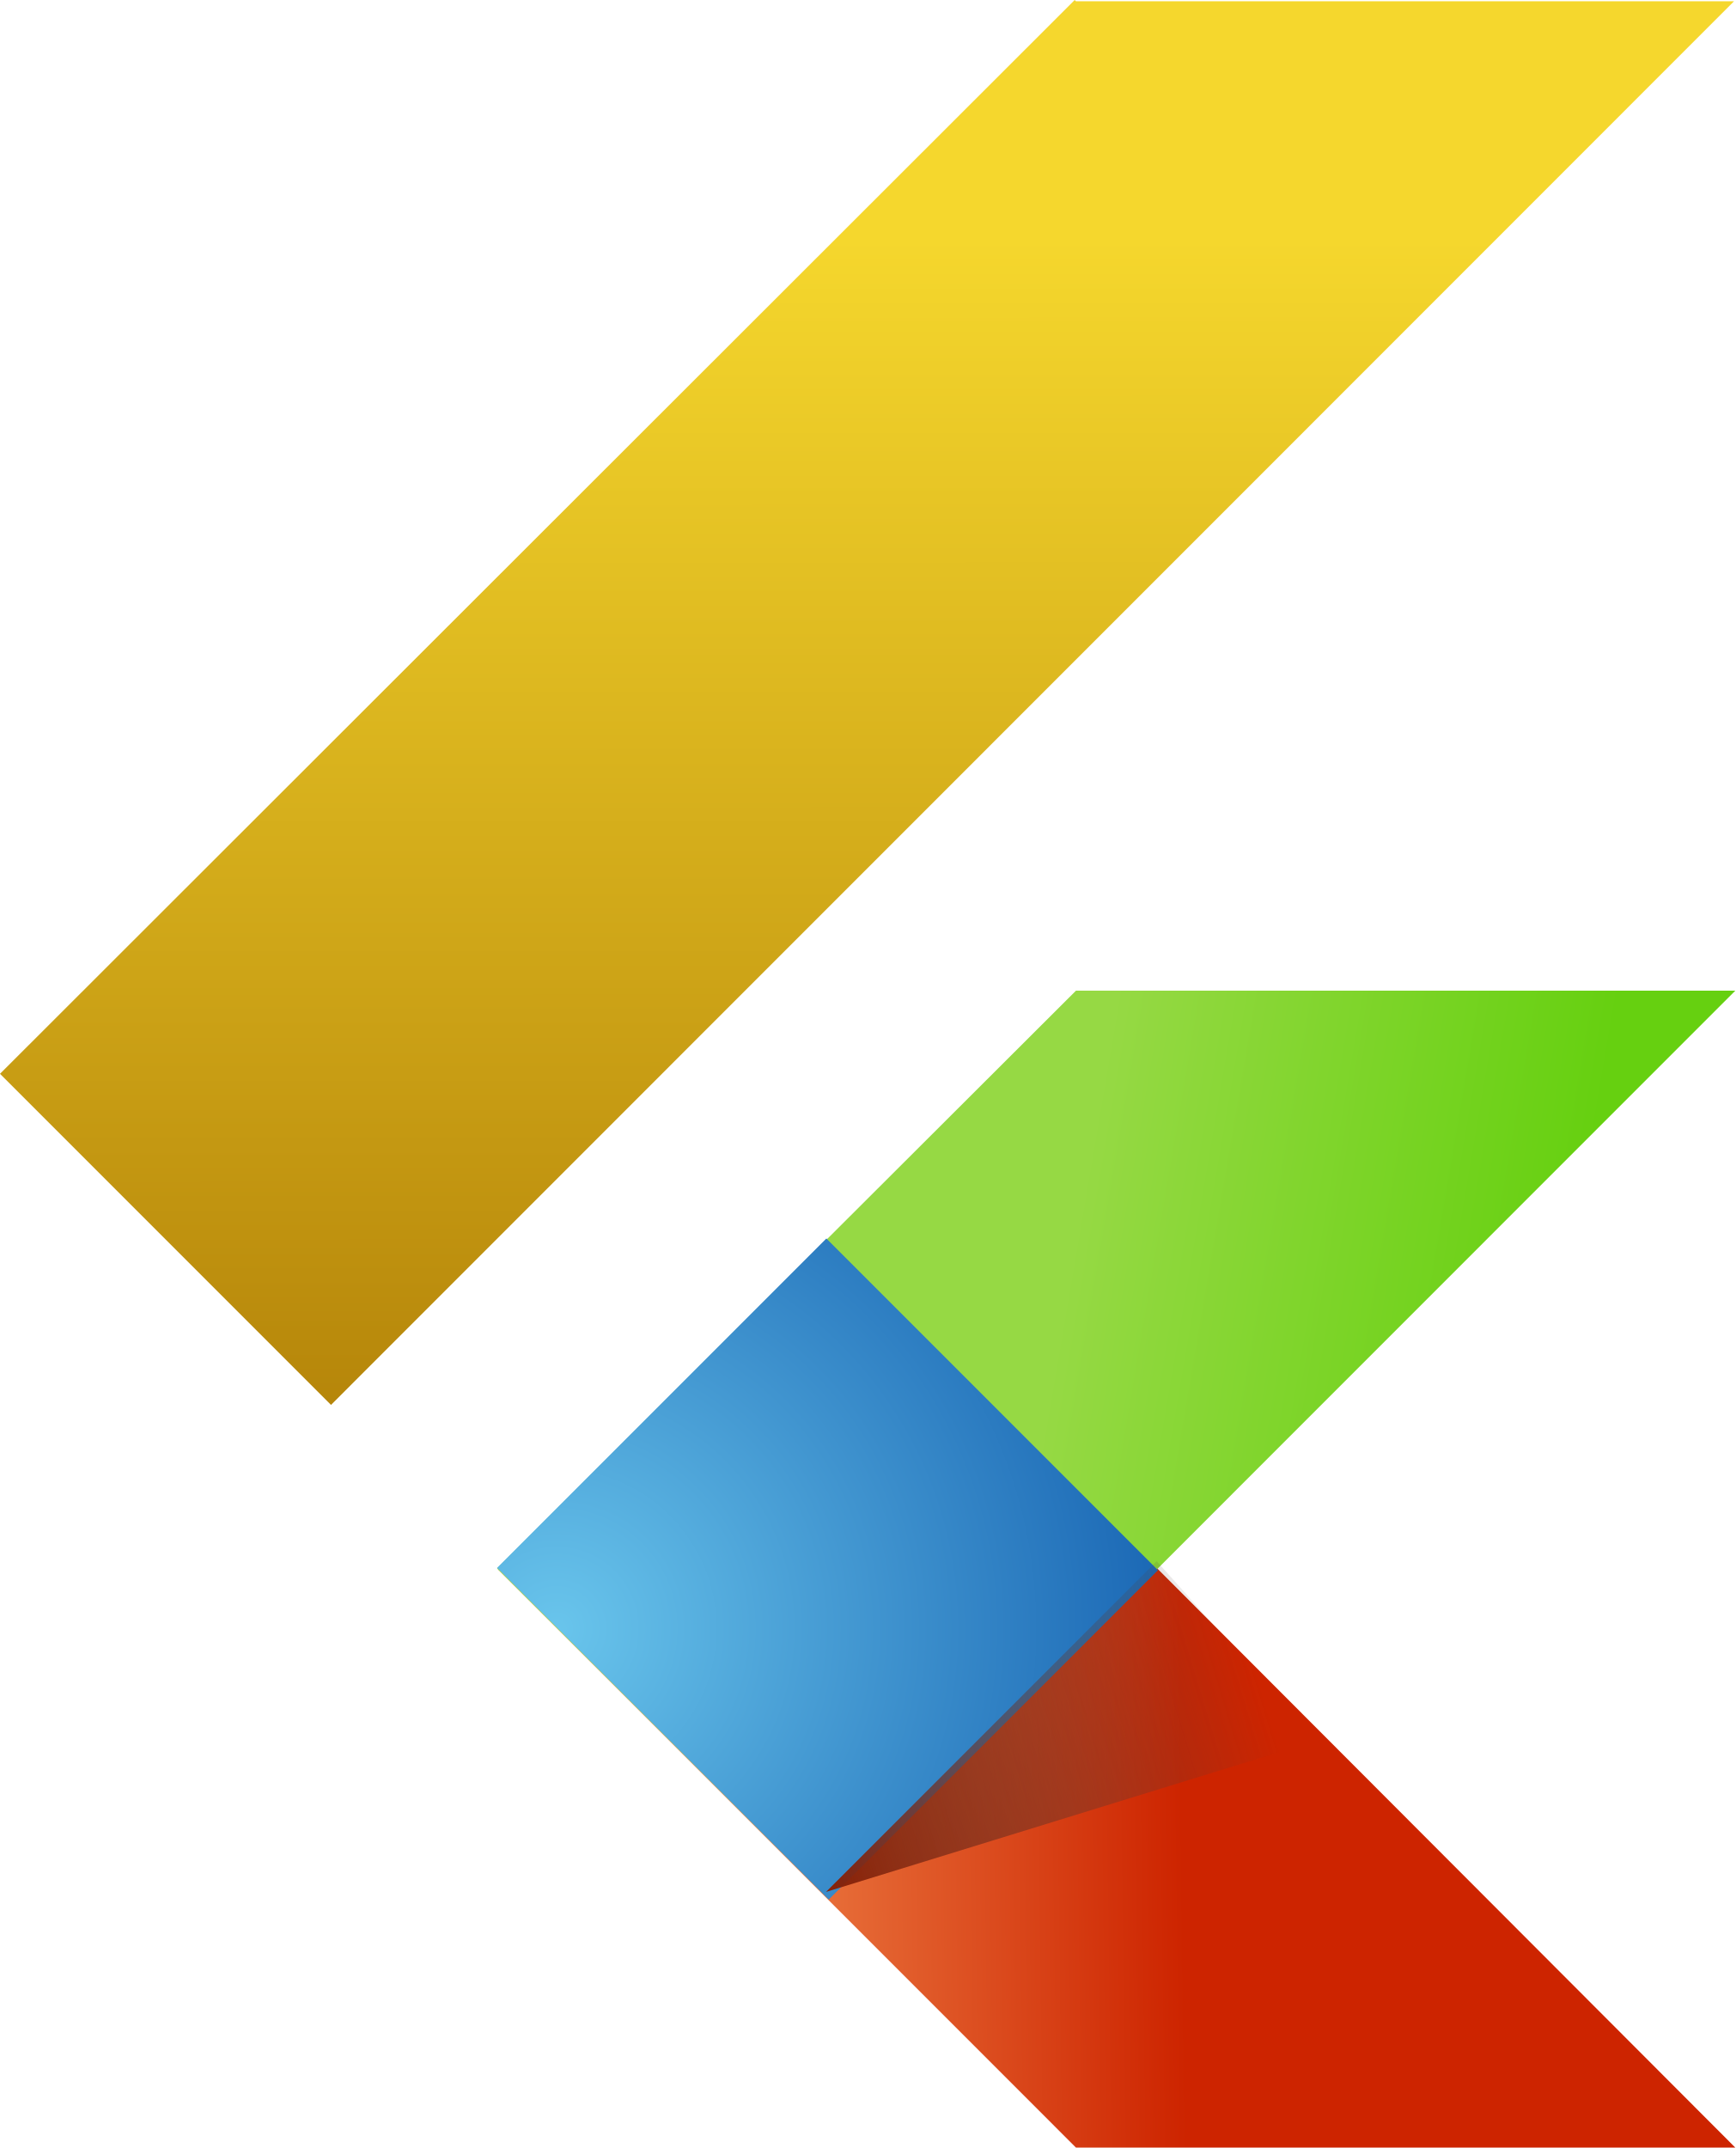
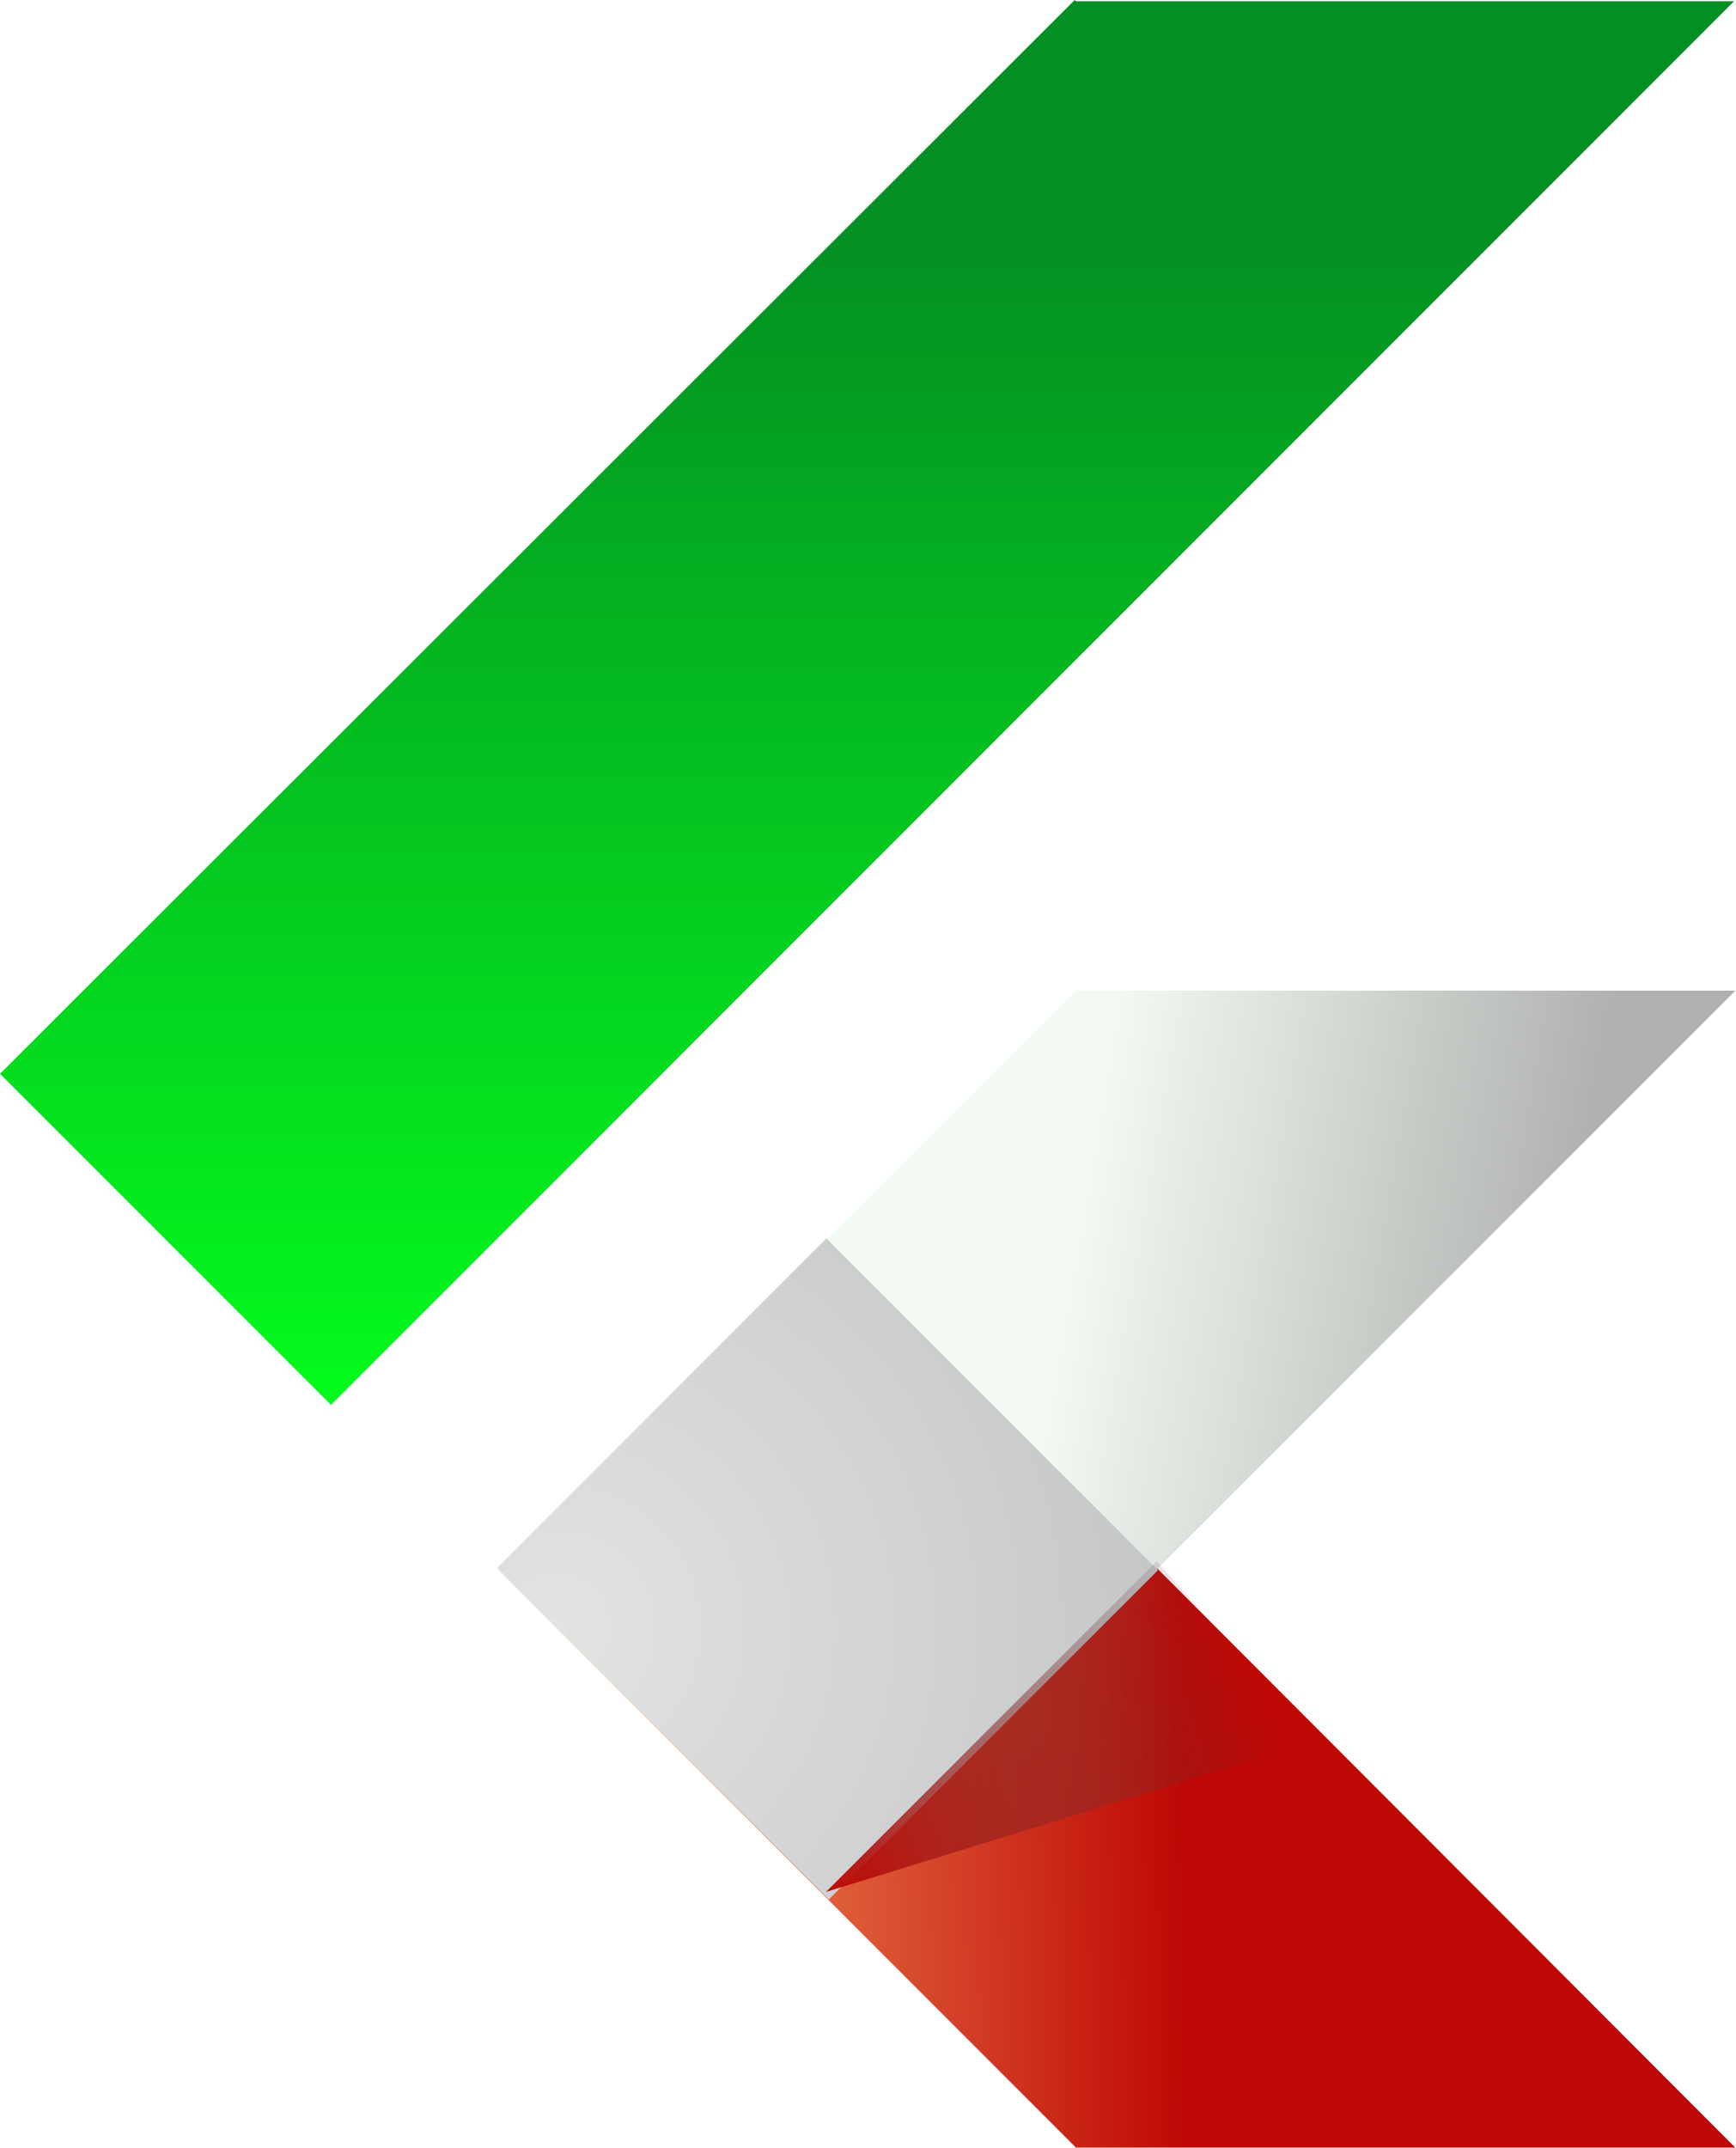
<svg xmlns="http://www.w3.org/2000/svg" width="3023" height="3741" viewBox="0 0 3023 3741" fill="none">
  <path d="M1876.36 3740.3H1874.38L868.111 2733.94L1442.53 2157.28L3023 3740.3H1876.36Z" fill="url(#paint0_linear_1_639)" />
  <path d="M1874.39 1725.38L865.912 2731.74L1442.53 3306.21L3023 1725.38H1874.39Z" fill="url(#paint1_linear_1_639)" />
  <path d="M1874.39 2.2L1872.19 0L0 1870.15L576.616 2446.82L3020.8 2.2H1874.39Z" fill="url(#paint2_linear_1_639)" />
  <rect x="866" y="2730.57" width="811.156" height="817.009" transform="rotate(-45 866 2730.57)" fill="url(#paint3_radial_1_639)" />
  <path d="M1439 3295L2015 2719L2295 3031L1439 3295Z" fill="url(#paint4_linear_1_639)" />
  <defs>
    <linearGradient id="paint0_linear_1_639" x1="2063" y1="3359" x2="868" y2="3375" gradientUnits="userSpaceOnUse">
-       <stop stop-color="#CD2400" />
+       <stop stop-color="#BE0805" />
      <stop offset="1" stop-color="#FFB06B" />
    </linearGradient>
    <linearGradient id="paint1_linear_1_639" x1="1944.45" y1="1725.38" x2="2799" y2="1871" gradientUnits="userSpaceOnUse">
-       <stop stop-color="#96D944" />
-       <stop offset="1" stop-color="#66D010" />
+       <stop stop-color="#F2FAF3" />
+       <stop offset="1" stop-color="#AFB1AE" />
    </linearGradient>
    <linearGradient id="paint2_linear_1_639" x1="1510" y1="415" x2="1510.4" y2="2446.82" gradientUnits="userSpaceOnUse">
-       <stop stop-color="#F5D72D" />
-       <stop offset="1" stop-color="#B6860A" />
+       <stop stop-color="#048F22" />
+       <stop offset="1" stop-color="#04FC1D" />
    </linearGradient>
    <radialGradient id="paint3_radial_1_639" cx="0" cy="0" r="1" gradientUnits="userSpaceOnUse" gradientTransform="translate(866 2880.03) rotate(43.0307) scale(1109.67 1110.25)">
-       <stop stop-color="#69C5EC" />
-       <stop offset="1" stop-color="#1763B2" />
+       <stop stop-color="#E2E4E4" />
+       <stop offset="1" stop-color="#C3C5C7" />
    </radialGradient>
    <linearGradient id="paint4_linear_1_639" x1="1439" y1="3295" x2="2231" y2="3055" gradientUnits="userSpaceOnUse">
-       <stop stop-color="#882006" />
+       <stop stop-color="#BE0805" />
      <stop offset="1" stop-color="#484546" stop-opacity="0" />
    </linearGradient>
  </defs>
</svg>
